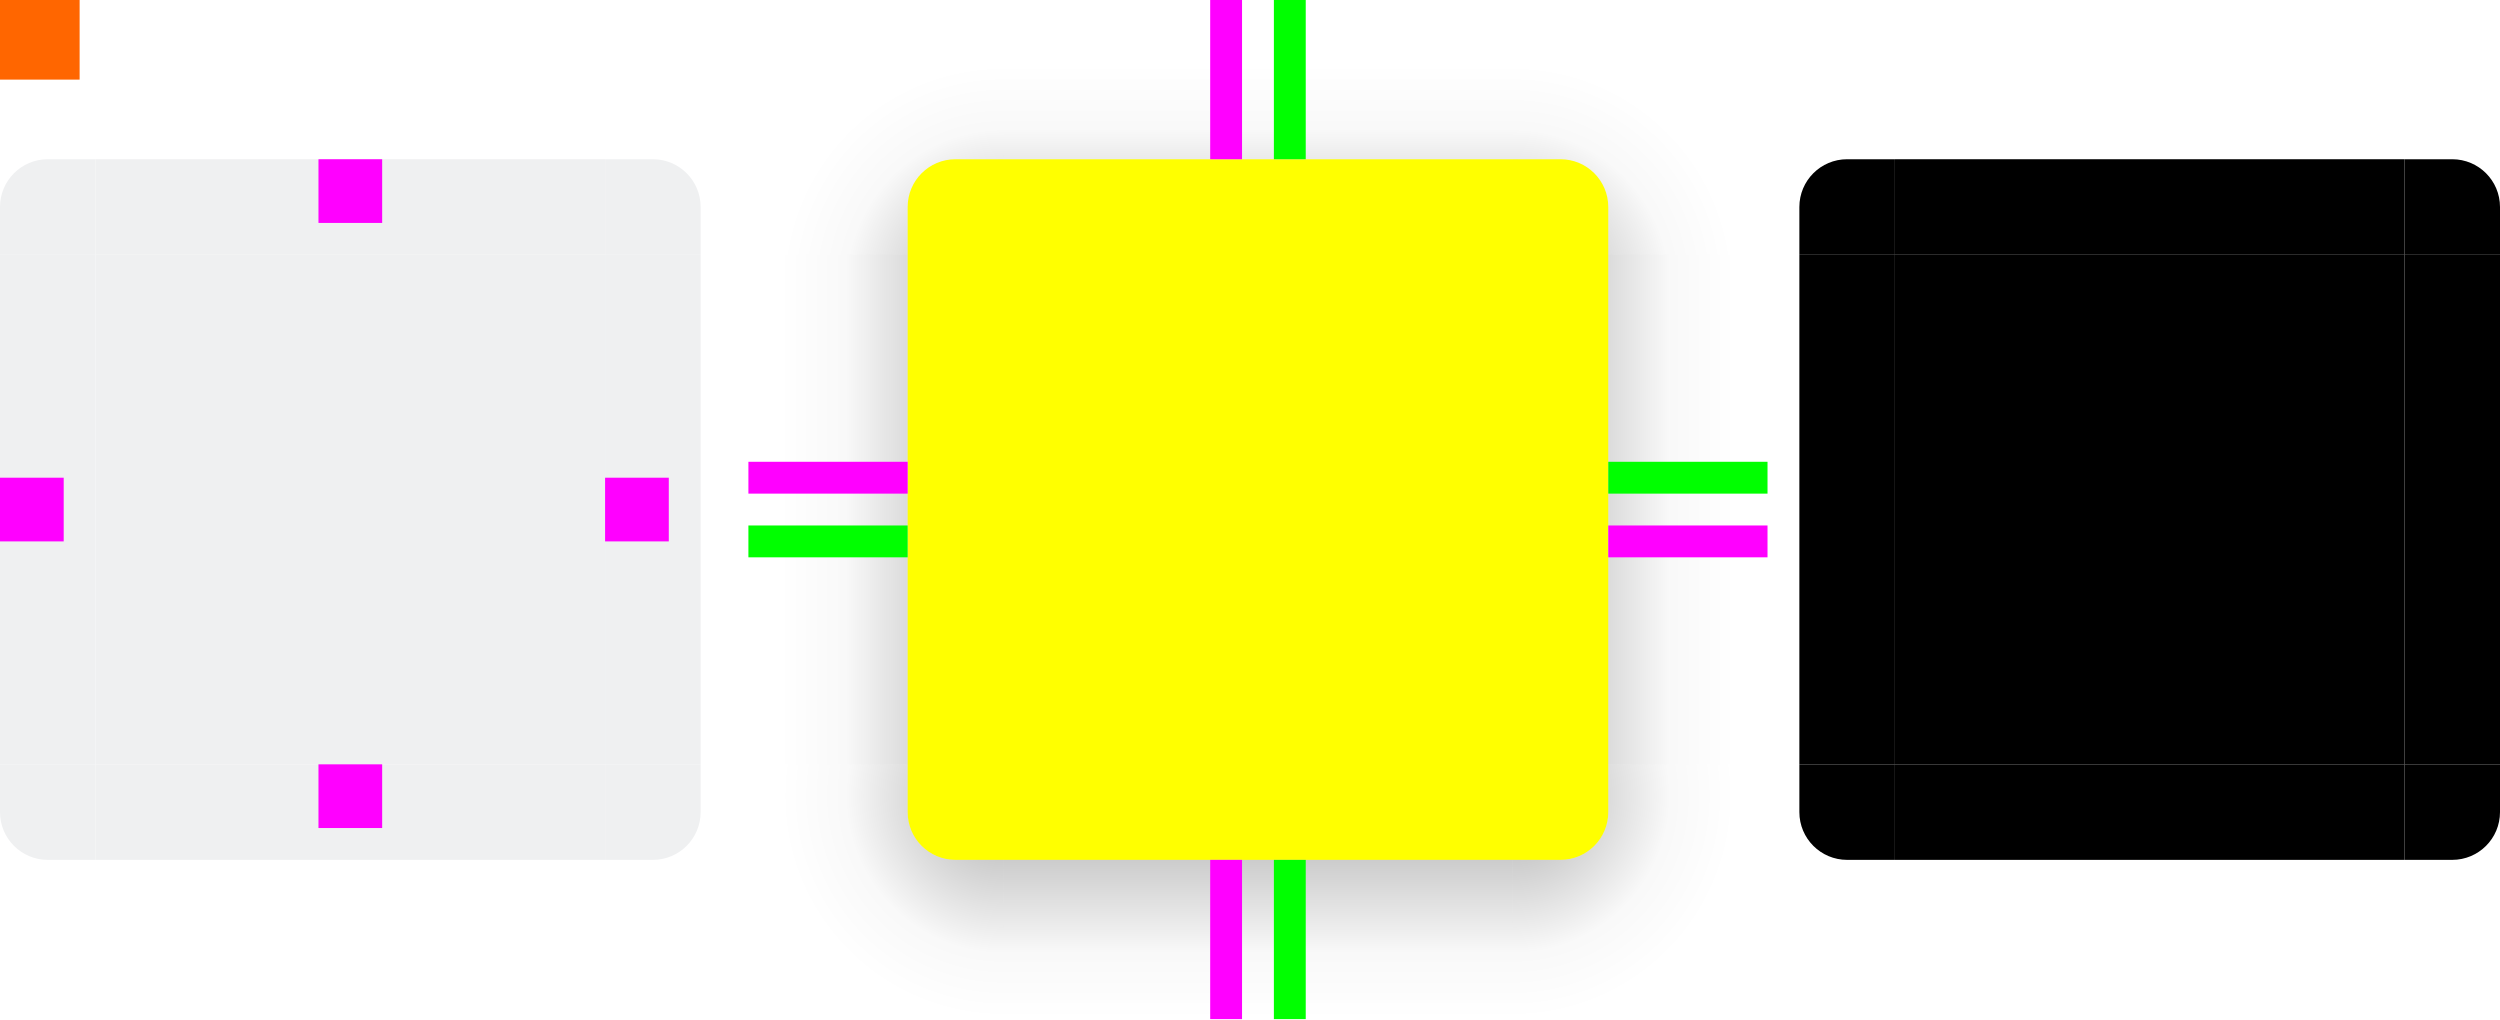
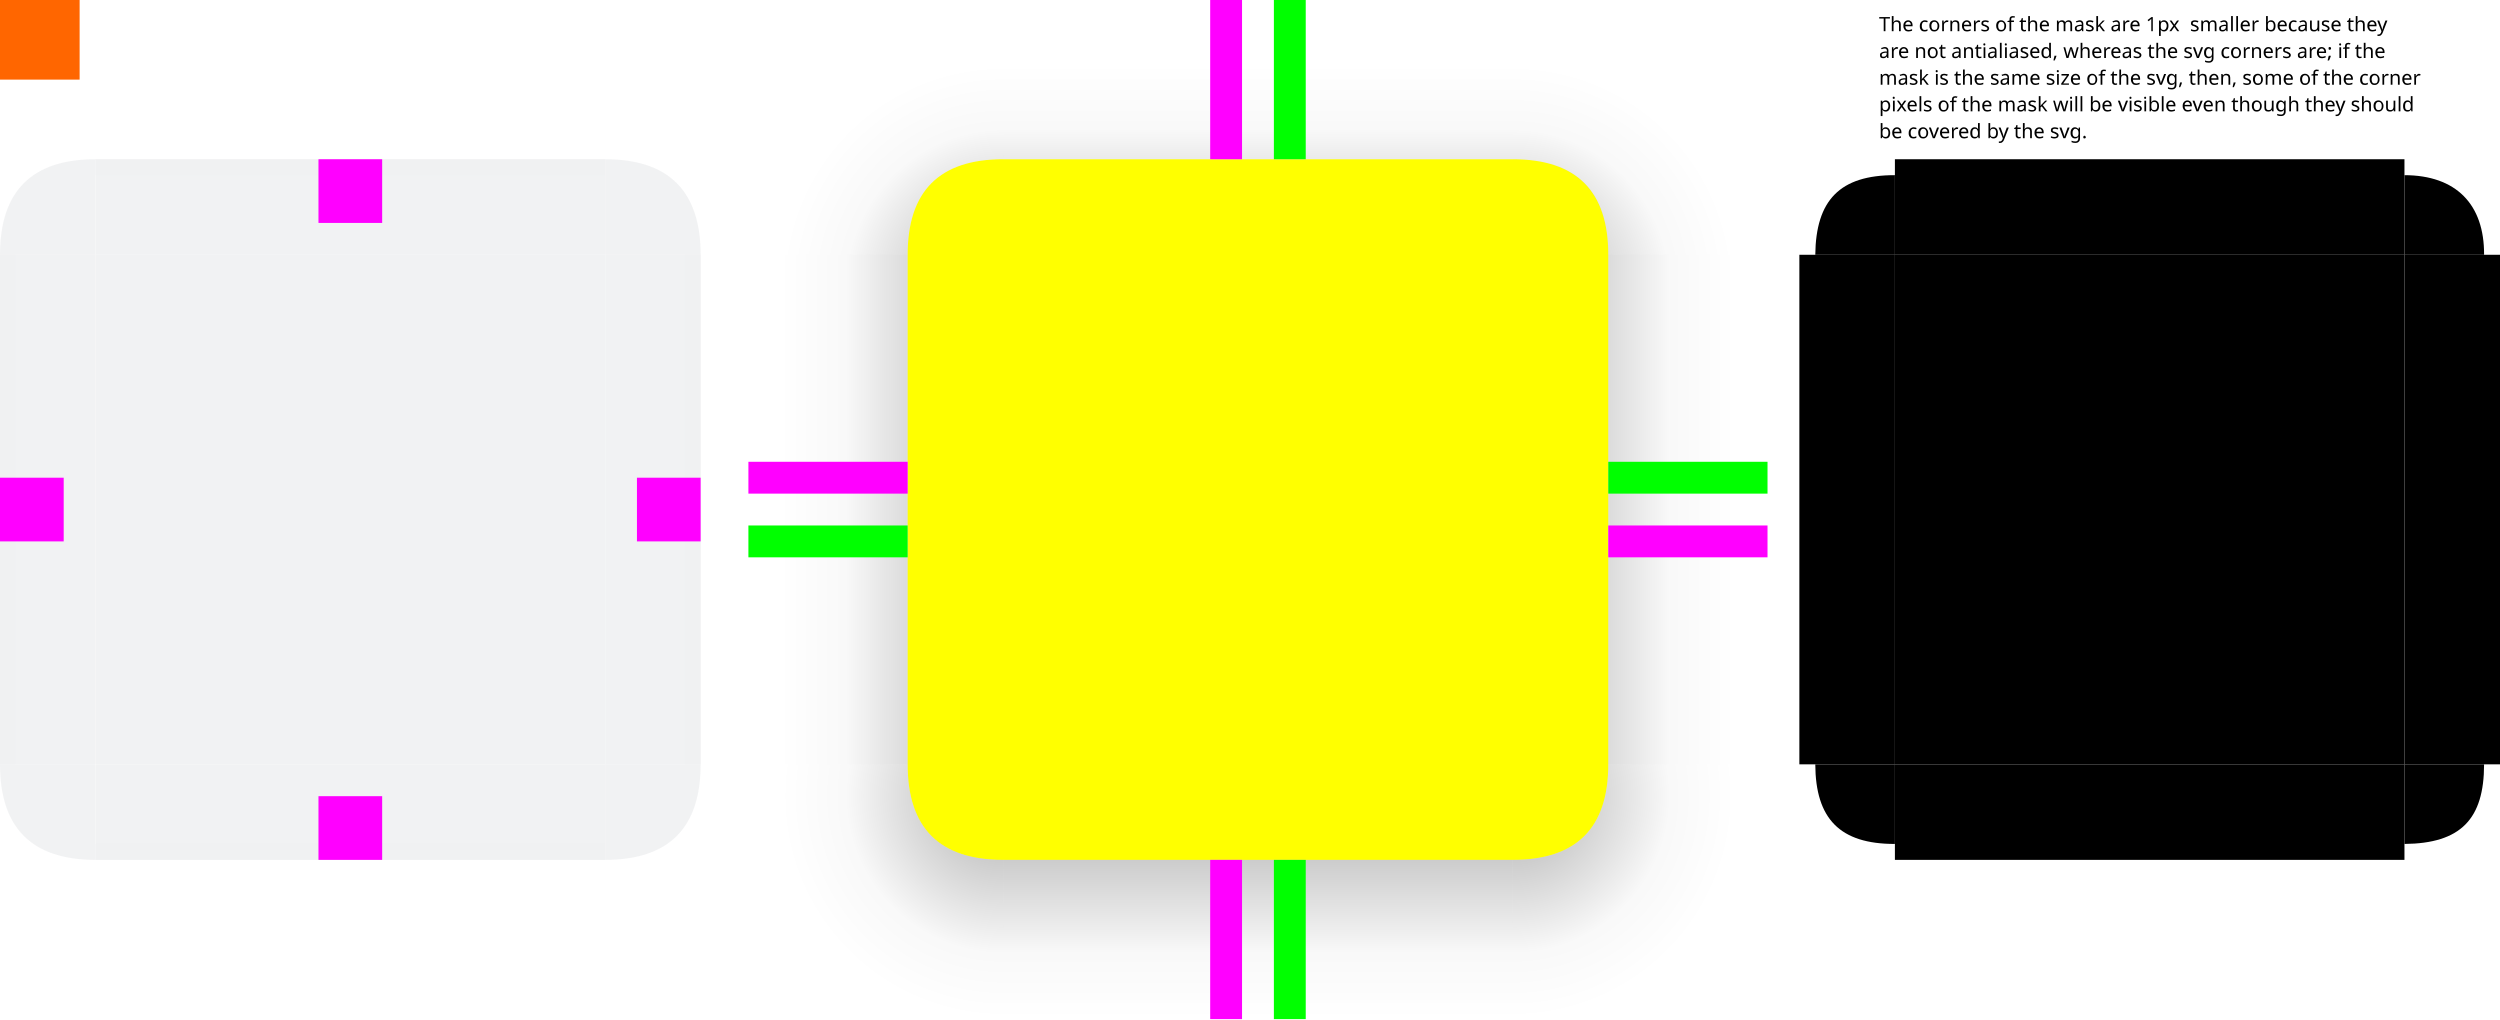
<svg xmlns="http://www.w3.org/2000/svg" xmlns:xlink="http://www.w3.org/1999/xlink" id="svg2" height="64" viewBox="0 0 157 64" width="157" version="1.1">
  <defs id="defs15">
    <style type="text/css" id="current-color-scheme">
            .ColorScheme-Text {
                color:#232629;
                stop-color:#232629;
            }
            .ColorScheme-Background {
                color:#eff0f1;
                stop-color:#eff0f1;
            }
        </style>
    <linearGradient id="shadow-side" gradientUnits="userSpaceOnUse">
      <stop id="stop1762" offset="0" style="stop-color:#000;stop-opacity:.2" />
      <stop id="stop1760" offset=".333" style="stop-color:#000;stop-opacity:.1" />
      <stop id="stop1758" offset=".5" style="stop-color:#000;stop-opacity:.05" />
      <stop id="stop1756" offset=".583" style="stop-color:#000;stop-opacity:.025" />
      <stop id="stop1754" offset="1" style="stop-color:#000;stop-opacity:0" />
    </linearGradient>
    <linearGradient id="shadow-corner" gradientUnits="userSpaceOnUse">
      <stop id="stop11958" offset="0" style="stop-color:#000;stop-opacity:1" />
      <stop id="stop11960" offset=".286" style="stop-color:#000;stop-opacity:.2" />
      <stop id="stop11962" offset=".524" style="stop-color:#000;stop-opacity:.1" />
      <stop id="stop11966" offset=".643" style="stop-color:#000;stop-opacity:.05" />
      <stop id="stop11968" offset=".702" style="stop-color:#000;stop-opacity:.025" />
      <stop id="stop11970" offset="1" style="stop-color:#000;stop-opacity:0" />
    </linearGradient>
+     <radialGradient xlink:href="#shadow-corner" id="radialGradient3268-6-6" cx="93.143" cy="50" fx="93.143" fy="50" r="6.5" gradientUnits="userSpaceOnUse" gradientTransform="matrix(0,2.153846,-2.153846,0,107.6923,-202.6154)" />
+     <linearGradient xlink:href="#shadow-side" id="linearGradient4945" gradientUnits="userSpaceOnUse" x1="16" y1="14" x2="16" y2="4" />
    <linearGradient xlink:href="#shadow-side" id="linearGradient1734" gradientUnits="userSpaceOnUse" x1="16" y1="6" x2="16" y2="16" />
    <linearGradient xlink:href="#shadow-side" id="linearGradient1984" gradientUnits="userSpaceOnUse" x1="12" y1="16" x2="2" y2="16" />
-     <linearGradient xlink:href="#shadow-side" id="linearGradient4945" gradientUnits="userSpaceOnUse" x1="16" y1="14" x2="16" y2="4" />
    <linearGradient xlink:href="#shadow-side" id="linearGradient8667" gradientUnits="userSpaceOnUse" x1="4" y1="16" x2="14" y2="16" />
    <radialGradient xlink:href="#shadow-corner" id="radialGradient3268" cx="95" cy="50" fx="95" fy="50" r="6.5" gradientUnits="userSpaceOnUse" gradientTransform="matrix(0,2.153846,-2.153846,0,107.6923,-202.6154)" />
    <radialGradient xlink:href="#shadow-corner" id="radialGradient3268-4" cx="95" cy="50" fx="95" fy="50" r="6.5" gradientUnits="userSpaceOnUse" gradientTransform="matrix(0,2.153846,-2.153846,0,107.6923,-202.6154)" />
    <radialGradient xlink:href="#shadow-corner" id="radialGradient3268-6" cx="93.143" cy="50" fx="93.143" fy="50" r="6.5" gradientUnits="userSpaceOnUse" gradientTransform="matrix(0,2.153846,-2.153846,0,107.6923,-202.6154)" />
-     <radialGradient xlink:href="#shadow-corner" id="radialGradient3268-6-6" cx="93.143" cy="50" fx="93.143" fy="50" r="6.5" gradientUnits="userSpaceOnUse" gradientTransform="matrix(0,2.153846,-2.153846,0,107.6923,-202.6154)" />
  </defs>
+   <g id="shadow-bottomright-9" transform="translate(95,48)" />
+   <rect style="color:#eff0f1;fill:currentColor;fill-opacity:1;stroke:none;stop-color:#eff0f1" id="thick-center" width="32" height="32" x="19" y="75" class="ColorScheme-Background" />
+   <rect transform="rotate(90)" style="fill:#800080;fill-opacity:1;stroke:none;stroke-width:1.155" id="thick-hint-right-margin" width="4" height="8" x="95" y="-56" />
+   <rect transform="rotate(90)" y="-20" x="95" height="8" width="4" id="thick-hint-left-margin" style="fill:#800080;fill-opacity:1;stroke:none;stroke-width:1.155" />
+   <rect y="69" x="38" height="8" width="4" id="thick-hint-top-margin" style="fill:#800080;fill-opacity:1;stroke:none;stroke-width:1.155" />
+   <rect style="fill:#800080;fill-opacity:1;stroke:none;stroke-width:1.155" id="thick-hint-bottom-margin" width="4" height="8" x="39" y="105" />
  <rect id="hint-tile-center" height="5" style="fill:#ff6600" width="5" x="0" y="0" />
  <g id="top" transform="translate(6,10)">
-     <rect id="rect4152" height="6" style="opacity:1;fill:currentColor" class="ColorScheme-Background" width="32" x="0" y="0" />
+     <rect id="rect4152" height="6" style="color:#eff0f1;opacity:0.85;fill:currentColor;stop-color:#eff0f1" class="ColorScheme-Background" width="32" x="0" y="0" />
+     <path style="color:#eff0f1;opacity:0.5;stop-color:#eff0f1" d="M 0,0 V 1 H 32 V 0 Z" id="path1337" class="ColorScheme-Background" fill="currentColor" />
  </g>
  <g id="bottom" transform="translate(6,48)">
-     <rect id="rect4148" height="6" style="opacity:1;fill:currentColor" class="ColorScheme-Background" width="32" x="0" y="0" />
+     <rect id="rect4148" height="6" style="color:#eff0f1;opacity:0.85;fill:currentColor;stop-color:#eff0f1" class="ColorScheme-Background" width="32" x="0" y="0" />
+     <path style="color:#eff0f1;opacity:0.5;stop-color:#eff0f1" d="M 0,5 V 6 H 32 V 5 Z" id="path1671" class="ColorScheme-Background" fill="currentColor" />
  </g>
  <g id="left" transform="translate(0,16)">
-     <rect id="rect4144" height="32" style="opacity:1;fill:currentColor" class="ColorScheme-Background" width="6" x="0" y="0" />
+     <rect id="rect4144" height="32" style="color:#eff0f1;opacity:0.85;fill:currentColor;stop-color:#eff0f1" class="ColorScheme-Background" width="6" x="0" y="0" />
+     <path style="color:#eff0f1;opacity:0.5;stop-color:#eff0f1" d="M 0,32 H 1 V 0 H 0 Z" id="path1785" class="ColorScheme-Background" fill="currentColor" />
  </g>
  <g id="right" transform="translate(38,16)">
-     <rect id="rect4140" height="32" style="opacity:1;fill:currentColor" class="ColorScheme-Background" width="6" x="0" y="0" />
+     <rect id="rect4140" height="32" style="color:#eff0f1;opacity:0.85;fill:currentColor;stop-color:#eff0f1" class="ColorScheme-Background" width="6" x="0" y="0" />
+     <path style="color:#eff0f1;opacity:0.5;stop-color:#eff0f1" d="M 5,32 H 6 V 0 H 5 Z" id="path1902" class="ColorScheme-Background" fill="currentColor" />
  </g>
  <g id="center" transform="translate(6,16)">
-     <rect id="rect4138" height="32" style="opacity:1;fill:currentColor" class="ColorScheme-Background" width="32" x="0" y="0" />
+     <rect id="rect4138" height="32" style="color:#eff0f1;opacity:0.85;fill:currentColor;stop-color:#eff0f1" class="ColorScheme-Background" width="32" x="0" y="0" />
  </g>
  <g id="topleft" transform="translate(0,10)">
-     <path d="M 3,0 C 1.343,0 0,1.343 0,3 V 6 H 6 V 0 Z" style="opacity:1;fill:currentColor" class="ColorScheme-Background" id="path3115" />
+     <path d="M 0,6 H 6 V 0 C 2,0 0,2 0,6 Z" style="color:#eff0f1;opacity:0.85;fill:currentColor;stop-color:#eff0f1" class="ColorScheme-Background" id="path3115" />
  </g>
  <g id="topright" transform="translate(38,10)">
-     <path d="M 0,0 V 6 H 6 V 3 C 6,1.343 4.657,0 3,0 Z" style="opacity:1;fill:currentColor" class="ColorScheme-Background" id="path3118" />
+     <path d="M 0,0 V 6 H 6 C 6,2 4,0 0,0 Z" style="color:#eff0f1;opacity:0.85;fill:currentColor;stop-color:#eff0f1" class="ColorScheme-Background" id="path3118" />
  </g>
  <g id="bottomleft" transform="translate(0,48)">
-     <path d="M 3,6 H 6 V 0 H 0 v 3 c 0,1.657 1.343,3 3,3 z" style="opacity:1;fill:currentColor" class="ColorScheme-Background" id="path3124" />
+     <path d="M 6,6 V 0 H 0 c 0,4 2,6 6,6 z" style="color:#eff0f1;opacity:0.85;fill:currentColor;stop-color:#eff0f1" class="ColorScheme-Background" id="path3124" />
  </g>
  <g id="bottomright" transform="translate(38,48)">
-     <path d="M 3,6 H 0 V 0 H 6 V 3 C 6,4.657 4.657,6 3,6 Z" style="opacity:1;fill:currentColor" class="ColorScheme-Background" id="path3121" />
+     <path d="M 0,6 V 0 H 6 C 6,4 4,6 0,6 Z" style="color:#eff0f1;opacity:0.85;fill:currentColor;stop-color:#eff0f1" class="ColorScheme-Background" id="path3121" />
  </g>
  <rect id="hint-top-margin" height="4" style="fill:#ff00ff;stroke-width:1" width="4" x="20" y="10" />
-   <rect id="hint-bottom-margin" height="4" style="fill:#ff00ff;stroke-width:1" width="4" x="20" y="48" />
-   <rect id="hint-right-margin" height="4" style="fill:#ff00ff;stroke-width:1" width="4" x="38" y="30" />
+   <rect id="hint-bottom-margin" height="4" style="fill:#ff00ff;stroke-width:1" width="4" x="20" y="50" />
+   <rect id="hint-right-margin" height="4" style="fill:#ff00ff;stroke-width:1" width="4" x="40" y="30" />
  <rect id="hint-left-margin" height="4" style="fill:#ff00ff;stroke-width:1" width="4" x="0" y="30" />
-   <rect id="hint-top-inset" height="9.99999993923e-09" style="fill:#00ff00" width="4" x="20" y="10" />
-   <rect id="hint-bottom-inset" height="9.99999993923e-09" style="fill:#00ff00" width="4" x="20" y="54" />
-   <rect id="hint-left-inset" height="4" style="fill:#00ff00" width="9.99999993923e-09" x="0" y="30" />
-   <rect id="hint-right-inset" height="4" style="fill:#00ff00" width="9.99999993923e-09" x="44" y="30" />
+   <rect id="hint-top-inset" height="9.9999999e-09" style="fill:#00ff00" width="4" x="20" y="10" />
+   <rect id="hint-bottom-inset" height="9.9999999e-09" style="fill:#00ff00" width="4" x="20" y="54" />
+   <rect id="hint-left-inset" height="4" style="fill:#00ff00" width="9.9999999e-09" x="0" y="30" />
+   <rect id="hint-right-inset" height="4" style="fill:#00ff00" width="9.9999999e-09" x="44" y="30" />
  <rect id="mask-top" height="6" width="32" x="119" y="10" />
  <rect id="mask-center" height="32" width="32" x="119" y="16" />
  <rect id="mask-bottom" height="6" transform="scale(1,-1)" width="32" x="119" y="-54" />
  <rect id="mask-left" height="32" width="6" x="113" y="16" />
  <rect id="mask-right" height="32" width="6" x="151" y="16" />
-   <path id="mask-topleft" d="m 116,10 c -1.657,0 -3,1.343 -3,3 v 3 h 6 v -6 z" />
-   <path id="mask-topright" d="m 151,10 v 6 h 6 v -3 c 0,-1.657 -1.343,-3 -3,-3 z" />
-   <path id="mask-bottomleft" d="m 116,54 h 3 v -6 h -6 v 3 c 0,1.657 1.343,3 3,3 z" />
-   <path id="mask-bottomright" d="m 154,54 h -3 v -6 h 6 v 3 c 0,1.657 -1.343,3 -3,3 z" />
-   <rect id="rect30894" height="44" rx="3" style="fill:#ffff00;fill-rule:evenodd" width="44" x="57" y="10" ry="3" />
+   <path id="mask-topleft" d="m 114,16 h -1 6 v -6 1 c -3.457,-0.005 -4.963,1.573 -5,5 z" />
  <g id="shadow-center" transform="translate(63,16)">
    <rect id="rect4908" height="32" style="opacity:0.001;fill-opacity:0.001" width="32" x="0" y="0" />
+   </g>
+   <path style="fill:#ffff00;stroke-width:2;stroke-linecap:round" d="m 63,10 h 32 c 4,0 6,2 6,6 v 32 c 0,4 -2,6 -6,6 H 63 c -4,0 -6,-2 -6,-6 V 16 c 0,-4 2,-6 6,-6 z" id="path838" />
+   <g id="shadow-topleft" transform="rotate(180,31.5,8)">
+     <path d="M 0,6 V 0 H 6 C 6,4 4,6 0,6 Z" style="opacity:0.001;fill:#000000;fill-opacity:0.004" id="path95-4-2" />
+     <path id="path2368-7-5" style="fill:url(#radialGradient3268-6-6);fill-opacity:1;fill-rule:evenodd;stroke-width:1" d="M 6,0 C 6,4 4,6 0,6 V 16 H 3 C 10.18,16 16,10.18 16,3 V 0 Z" />
  </g>
  <g id="shadow-top" transform="translate(63)">
    <rect id="st" height="10" width="32" style="fill:url(#linearGradient4945);fill-opacity:1" x="0" y="0" />
    <rect id="rect1546" height="6" style="opacity:0.001;fill:#000000;fill-opacity:0.004;fill-rule:evenodd" width="32" y="10" x="0" />
  </g>
  <g id="shadow-bottom" transform="translate(63,48)">
    <rect id="rect1546-6" height="6" style="opacity:0.001;fill:#000000;fill-opacity:0.004;fill-rule:evenodd" width="32" x="0" y="0" />
    <rect id="sb" height="10" width="32" y="6" style="fill:url(#linearGradient1734);fill-opacity:1" x="0" />
  </g>
  <g id="shadow-left" transform="translate(47,16)">
    <rect id="sl" height="32" width="10" style="fill:url(#linearGradient1984);fill-opacity:1" x="0" y="0" />
    <rect id="rect1546-3-7" height="32" style="opacity:0.001;fill:#000000;fill-opacity:0.004;fill-rule:evenodd" width="6" x="10" y="0" />
  </g>
  <g id="shadow-right" transform="translate(95,16)">
    <rect id="rect1546-3" height="32" style="opacity:0.001;fill:#000000;fill-opacity:0.004;fill-rule:evenodd" width="6" x="0" y="0" />
    <rect id="sr" height="32" width="10" x="6" style="fill:url(#linearGradient8667);fill-opacity:1" y="0" />
  </g>
  <rect id="shadow-hint-top-margin" height="10" style="fill:#ff00ff" width="2" x="76" y="0" />
  <rect id="shadow-hint-bottom-margin" height="10" style="fill:#ff00ff" width="2" x="76" y="54" />
  <rect id="shadow-hint-right-margin" height="2" style="fill:#ff00ff" width="10" x="101" y="33" />
  <rect id="shadow-hint-left-margin" height="2" style="fill:#ff00ff" width="10" x="47" y="29" />
  <rect id="shadow-hint-top-inset" height="10" style="fill:#00ff00" width="2" x="80" y="0" />
  <rect id="shadow-hint-bottom-inset" height="10" style="fill:#00ff00" width="2" x="80" y="54" />
  <rect id="shadow-hint-right-inset" height="2" style="fill:#00ff00" width="10" x="101" y="29" />
  <rect id="shadow-hint-left-inset" height="2" style="fill:#00ff00" width="10" x="47" y="33" />
  <g id="shadow-bottomright" transform="translate(95,48)">
-     <path d="M 3,6 H 0 V 0 H 6 V 3 C 6,4.657 4.657,6 3,6 Z" style="fill:#000000;fill-opacity:0.004;opacity:0.001" id="path95" />
-     <path id="path2368" style="fill:url(#radialGradient3268);fill-opacity:1;fill-rule:evenodd;stroke-width:1" d="M 6,0 V 3 C 6,4.657 4.657,6 3,6 H 0 V 16 H 3 A 13,13 0 0 0 16,3 V 0 Z" />
+     <path d="M 0,6 V 0 H 6 C 6,3.999 3.98,6 0,6 Z" style="opacity:0.001;fill:#000000;fill-opacity:0.004" id="path95" />
+     <path id="path2368" style="fill:url(#radialGradient3268);fill-opacity:1;fill-rule:evenodd;stroke-width:1" d="M 6,0 C 6,4 4,6 0,6 V 16 H 3 C 10.18,16 16,10.18 16,3 V 0 Z" />
  </g>
-   <g id="shadow-bottomright-9" transform="translate(95,48)" />
  <g id="shadow-bottomleft" transform="matrix(-1,0,0,1,63,48)">
    <path d="M 3,6 H 0 V 0 H 6 V 3 C 6,4.657 4.657,6 3,6 Z" style="opacity:0.001;fill:#000000;fill-opacity:0.004" id="path95-1" />
-     <path id="path2368-0" style="fill:url(#radialGradient3268-4);fill-opacity:1;fill-rule:evenodd;stroke-width:1" d="M 6,0 V 3 C 6,4.657 4.657,6 3,6 H 0 V 16 H 3 C 10.18,16 16,10.18 16,3 V 0 Z" />
+     <path id="path2368-0" style="fill:url(#radialGradient3268-4);fill-opacity:1;fill-rule:evenodd;stroke-width:1" d="M 6,0 C 6,3.999 3.995,6 0,6 V 16 H 3 C 10.18,16 16,10.18 16,3 V 0 Z" />
  </g>
  <g id="shadow-topright" transform="matrix(1,0,0,-1,95,16)">
    <path d="M 3,6 H 0 V 0 H 6 V 3 C 6,4.657 4.657,6 3,6 Z" style="opacity:0.001;fill:#000000;fill-opacity:0.004" id="path95-4" />
-     <path id="path2368-7" style="fill:url(#radialGradient3268-6);fill-opacity:1;fill-rule:evenodd;stroke-width:1" d="M 6,0 V 3 C 6,4.657 4.657,6 3,6 H 0 V 16 H 3 C 10.18,16 16,10.18 16,3 V 0 Z" />
+     <path id="path2368-7" style="fill:url(#radialGradient3268-6);fill-opacity:1;fill-rule:evenodd;stroke-width:1" d="M 6,0 C 6,3.988 3.974,6 0,6 V 16 H 3 C 10.18,16 16,10.18 16,3 V 0 Z" />
  </g>
-   <g id="shadow-topleft" transform="rotate(180,31.5,8)">
-     <path d="M 3,6 H 0 V 0 H 6 V 3 C 6,4.657 4.657,6 3,6 Z" style="opacity:0.001;fill:#000000;fill-opacity:0.004" id="path95-4-2" />
-     <path id="path2368-7-5" style="fill:url(#radialGradient3268-6-6);fill-opacity:1;fill-rule:evenodd;stroke-width:1" d="M 6,0 V 3 C 6,4.657 4.657,6 3,6 H 0 V 16 H 3 A 13,13 0 0 0 16,3 V 0 Z" />
-   </g>
-   <rect style="color:#eff0f1;fill:currentColor;fill-opacity:1;stroke:none;stop-color:#eff0f1" id="thick-center" width="32" height="32" x="19" y="75" class="ColorScheme-Background" />
-   <rect transform="rotate(90)" style="fill:#800080;fill-opacity:1;stroke:none;stroke-width:1.155" id="thick-hint-right-margin" width="4" height="8" x="95" y="-56" />
-   <rect transform="rotate(90)" y="-20" x="95" height="8" width="4" id="thick-hint-left-margin" style="fill:#800080;fill-opacity:1;stroke:none;stroke-width:1.155" />
-   <rect y="69" x="38" height="8" width="4" id="thick-hint-top-margin" style="fill:#800080;fill-opacity:1;stroke:none;stroke-width:1.155" />
-   <rect style="fill:#800080;fill-opacity:1;stroke:none;stroke-width:1.155" id="thick-hint-bottom-margin" width="4" height="8" x="39" y="105" />
+   <path id="mask-topright" d="m 156,16 h 1 -6 v -6 1 c 3.233,0.006 5.021,1.824 5,5 z" />
+   <path id="mask-bottomright" d="m 156,48 h 1 -6 v 6 -1 c 3.531,-0.032 5,-1.554 5,-5 z" />
+   <path id="mask-bottomleft" d="m 114,48 h -1 6 v 6 -1 c -3.457,0.005 -4.984,-1.58 -5,-5 z" />
+   <text xml:space="preserve" style="font-stretch:condensed;font-size:1.252px;font-family:Impact;-inkscape-font-specification:'Impact Condensed';text-align:start;text-anchor:start;fill:#ff0000;stroke:#000000;stroke-width:5.729;stroke-linecap:round" x="118" y="1.958" id="text1204">
+     <tspan id="tspan1202" x="118" y="1.958" style="font-style:normal;font-variant:normal;font-weight:normal;font-stretch:normal;font-size:1.252px;font-family:'Noto Sans';-inkscape-font-specification:'Noto Sans';text-align:start;text-anchor:start;fill:#000000;stroke:none;stroke-width:5.729">The corners of the mask are 1px  smaller because they</tspan>
+     <tspan x="118" y="3.637" style="font-style:normal;font-variant:normal;font-weight:normal;font-stretch:normal;font-size:1.252px;font-family:'Noto Sans';-inkscape-font-specification:'Noto Sans';text-align:start;text-anchor:start;fill:#000000;stroke:none;stroke-width:5.729" id="tspan1358">are not antialiased, whereas the svg corners are; if the</tspan>
+     <tspan x="118" y="5.317" style="font-style:normal;font-variant:normal;font-weight:normal;font-stretch:normal;font-size:1.252px;font-family:'Noto Sans';-inkscape-font-specification:'Noto Sans';text-align:start;text-anchor:start;fill:#000000;stroke:none;stroke-width:5.729" id="tspan1360">mask is the same size of the svg, then, some of the corner</tspan>
+     <tspan x="118" y="6.996" style="font-style:normal;font-variant:normal;font-weight:normal;font-stretch:normal;font-size:1.252px;font-family:'Noto Sans';-inkscape-font-specification:'Noto Sans';text-align:start;text-anchor:start;fill:#000000;stroke:none;stroke-width:5.729" id="tspan1362">pixels of the mask will be visible even though they should</tspan>
+     <tspan x="118" y="8.676" style="font-style:normal;font-variant:normal;font-weight:normal;font-stretch:normal;font-size:1.252px;font-family:'Noto Sans';-inkscape-font-specification:'Noto Sans';text-align:start;text-anchor:start;fill:#000000;stroke:none;stroke-width:5.729" id="tspan1364">be covered by the svg.</tspan>
+   </text>
</svg>
